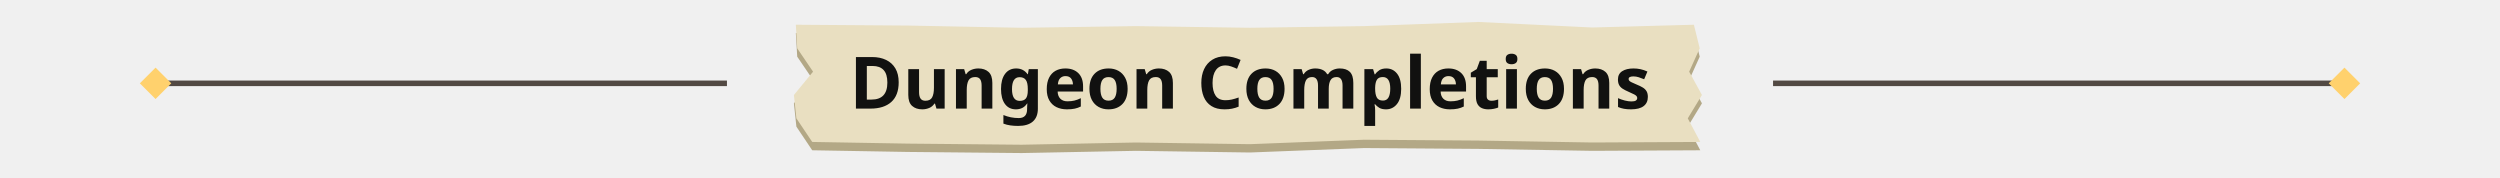
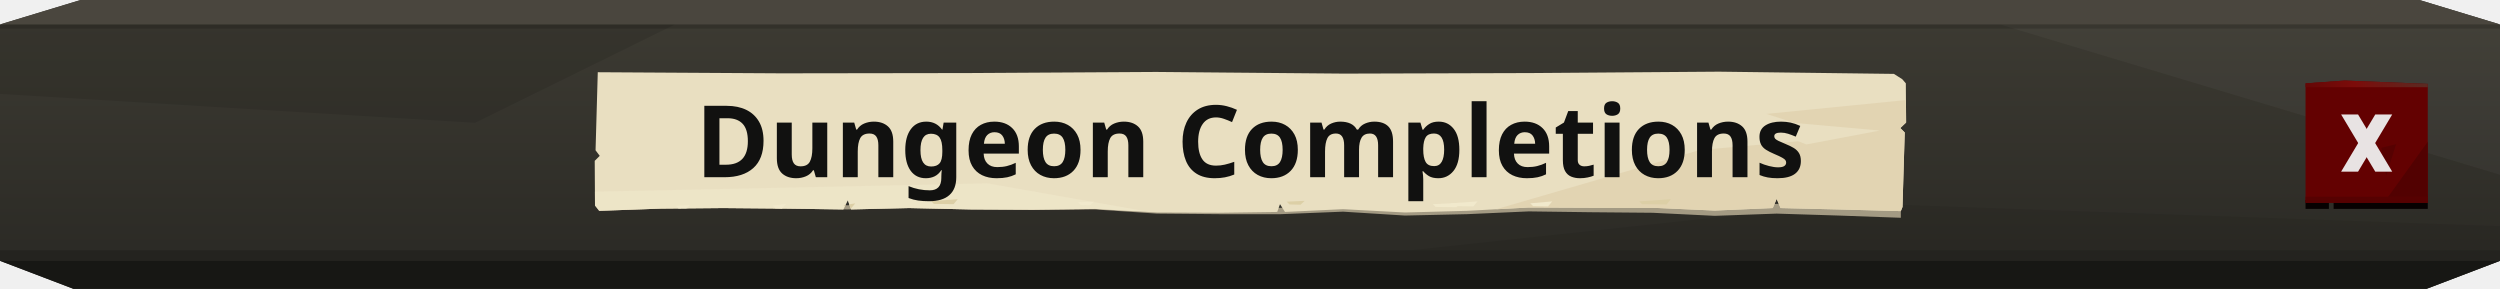
- <svg xmlns="http://www.w3.org/2000/svg" viewBox="0 0 900 64" width="900" height="64" role="img" aria-label="Dungeon Completions">
-   <rect x="60" y="29" width="201.7" height="2" fill="#524943" />
-   <rect x="638.3" y="29" width="201.7" height="2" fill="#524943" />
-   <rect x="52" y="26" width="8" height="8" fill="#ffd16d" transform="rotate(45 56 30)" />
-   <rect x="840" y="26" width="8" height="8" fill="#ffd16d" transform="rotate(45 844 30)" />
-   <polygon points="286.5,11.9 326.8,12.2 367.8,13.0 408.9,12.4 450.0,13.0 491.1,12.4 532.2,10.9 573.2,12.9 609.8,11.9 611.9,20.4 608.1,28.8 612.7,37.2 607.6,45.6 612.1,54.1 573.2,54.3 532.2,53.6 491.1,53.3 450.0,54.9 408.9,54.3 367.8,55.1 326.8,54.7 292.4,54.1 286.7,45.6 285.8,37.2 292.7,28.8 287.0,20.4" fill="#b3a886" />
-   <polygon points="286.5,8.9 326.8,9.2 367.8,10.0 408.9,9.4 450.0,10.0 491.1,9.4 532.2,7.9 573.2,9.9 609.8,8.9 611.9,17.4 608.1,25.8 612.7,34.2 607.6,42.6 612.1,51.1 573.2,51.3 532.2,50.6 491.1,50.3 450.0,51.9 408.9,51.3 367.8,52.1 326.8,51.7 292.4,51.1 286.7,42.6 285.8,34.2 292.7,25.8 287.0,17.4" fill="#e9dfc1" />
-   <text x="450.0" y="39.1" font-family="'Noto Sans','Segoe UI',Helvetica,Arial,sans-serif" font-size="26" font-weight="700" fill="#111110" text-anchor="middle">Dungeon Completions</text>
+ <svg xmlns="http://www.w3.org/2000/svg" viewBox="0 0 900 104" width="900" height="104" role="img" aria-label="Dungeon Completions">
+   <defs>
+     <clipPath id="c1">
+       <polygon points="29,0 871,0 900,8.8 900,93.9 873.5,104 26.5,104 0,93.9 0,8.8" />
+     </clipPath>
+     <linearGradient id="g2" gradientUnits="userSpaceOnUse" x1="0" y1="8.8" x2="0" y2="93.9">
+       <stop offset="0" stop-color="#3c3a32" />
+       <stop offset="1" stop-color="#2b2a25" />
+     </linearGradient>
+     <clipPath id="c3">
+       <polygon points="215.2,26 281.2,26.4 348.7,26.3 416.2,25.9 483.8,26.5 551.3,26.3 618.8,25.8 681.8,26.6 684.8,28.5 686.1,30 686.2,44.1 684.1,46.1 685.7,47.7 684.9,74.5 684.3,76 662,75.4 641,74.9 639.6,71.6 638.2,74.9 617.3,75.8 595,74.8 572.7,74.8 550.4,74.7 528.1,75.9 505.8,76.5 483.5,75.3 462.6,76.3 460.8,73.5 459.8,76.3 438.8,76.6 416.5,76.5 394.2,75.2 371.9,75.5 349.6,75.4 327.3,74.9 306.4,75.4 305.2,72.1 303.6,75.4 282.7,75.1 260.4,74.9 238,75.1 215.7,75.9 214.2,74 214.1,57.9 215.9,56.1 214.4,54.1" />
+     </clipPath>
+     <clipPath id="c4">
+       <polygon points="830,30 844.1,29 874,30.2 874,73 830,73" />
+     </clipPath>
+     <linearGradient id="g5" gradientUnits="userSpaceOnUse" x1="830" y1="0" x2="874" y2="0">
+       <stop offset="0" stop-color="#640706" />
+       <stop offset="0.4" stop-color="#7c0c0a" />
+       <stop offset="1" stop-color="#5a2a22" />
+     </linearGradient>
+   </defs>
+   <polygon points="29,0 871,0 900,8.8 900,93.9 873.5,104 26.5,104 0,93.9 0,8.8" fill="url(#g2)" />
+   <g clip-path="url(#c1)">
+     <polygon points="0,8.8 243,8.8 171,44.2 0,33.8" fill="#000000" opacity="0.1" />
+     <polygon points="900,8.8 900,62.9 720,8.8" fill="#ffffff" opacity="0.035" />
+     <polygon points="378,104 666,73.1 900,81.4 900,104" fill="#000000" opacity="0.07" />
+     <rect x="0" y="0" width="900" height="8.8" fill="#4a463e" />
+     <rect x="0" y="8.8" width="900" height="1.5" fill="#000000" opacity="0.16" />
+     <rect x="0" y="90.1" width="900" height="3.8" fill="#24231f" />
+     <rect x="0" y="93.9" width="900" height="10.1" fill="#171714" />
+   </g>
+   <polygon points="684.3,74.5 662,73.9 639.6,73.4 617.3,74.3 595,73.3 572.7,73.3 550.4,73.2 528.1,74.4 505.8,75 483.5,73.8 461.2,74.8 438.8,75.1 416.5,75 394.2,73.7 371.9,74 349.6,73.9 327.3,73.4 305,73.9 282.7,73.6 260.4,73.4 238,73.6 215.7,74.4 215.7,75.9 238,75.1 260.4,74.9 282.7,75.1 305,75.4 327.3,74.9 349.6,75.4 371.9,75.6 394.2,75.4 416.5,76.9 438.8,77.1 461.2,77.1 483.5,76.2 505.8,77.6 528.1,77.1 550.4,76.1 572.7,76.4 595,76.6 617.3,77.7 639.6,76.9 662,77.6 684.3,78.4" fill="#a39a83" />
+   <polygon points="215.2,26 281.2,26.4 348.7,26.3 416.2,25.9 483.8,26.5 551.3,26.3 618.8,25.8 681.8,26.6 684.8,28.5 686.1,30 686.2,44.1 684.1,46.1 685.7,47.7 684.9,74.5 684.3,76 662,75.4 641,74.9 639.6,71.6 638.2,74.9 617.3,75.8 595,74.8 572.7,74.8 550.4,74.7 528.1,75.9 505.8,76.5 483.5,75.3 462.6,76.3 460.8,73.5 459.8,76.3 438.8,76.6 416.5,76.5 394.2,75.2 371.9,75.5 349.6,75.4 327.3,74.9 306.4,75.4 305.2,72.1 303.6,75.4 282.7,75.1 260.4,74.9 238,75.1 215.7,75.9 214.2,74 214.1,57.9 215.9,56.1 214.4,54.1" fill="#e9dfc1" />
+   <g clip-path="url(#c3)">
+     <polygon points="686.3,36 635.9,41 662.3,49.5 611.9,54 536.3,76 686.3,76" fill="#e2d4b2" />
+     <polygon points="676.7,47 626.3,42.5 650.3,52" fill="#e9dfc1" />
+     <polygon points="213.7,69 355.5,66 412.2,76 213.7,76" fill="#f1e9cc" opacity="0.55" />
+     <polygon points="463.2,72.6 469.7,72.3 468.2,73.7 464.2,73.6" fill="#dccfa6" />
+     <polygon points="303.7,73.9 307.9,73.2 306.4,75 304.7,74.9" fill="#dccfa6" />
+     <polygon points="243.3,74.1 248.4,73.8 246.9,75.2 244.3,75.1" fill="#f1e9cc" />
+     <polygon points="278.1,74 283,73.4 281.5,75.1 279.1,75" fill="#f1e9cc" />
+     <polygon points="590.1,72.5 601.5,71.7 600,73.6 591.1,73.5" fill="#dccfa6" />
+     <polygon points="388.1,72.8 393.9,72.6 392.4,73.9 389.1,73.8" fill="#f1e9cc" />
+     <polygon points="335.2,72.4 344.8,71.7 343.3,73.5 336.2,73.4" fill="#dccfa6" />
+     <polygon points="522.4,73.2 531.9,72.5 530.4,74.3 523.4,74.2" fill="#f1e9cc" />
+     <polygon points="550.9,73.2 558.8,72.5 557.3,74.3 551.9,74.2" fill="#f1e9cc" />
+     <polygon points="515.8,73.5 525.8,73 524.3,74.6 516.8,74.5" fill="#f1e9cc" />
+   </g>
+   <text x="450" y="63.8" font-family="'Noto Sans','Open Sans','Segoe UI',Roboto,'Helvetica Neue',Arial,sans-serif" font-size="36" font-weight="700" fill="#111110" text-anchor="middle" textLength="384.5">Dungeon Completions</text>
+   <rect x="830" y="72" width="8.4" height="3.2" fill="#070101" />
+   <rect x="840.1" y="72" width="33.9" height="3.2" fill="#070101" />
+   <polygon points="830,30 844.1,29 874,30.2 874,73 830,73" fill="#630101" />
+   <g clip-path="url(#c4)">
+     <polygon points="874,51 858.2,73 874,73" fill="#520101" />
+     <polygon points="857.3,53.2 862.6,51.9 859,63.3" fill="#560101" />
+     <rect x="830" y="29" width="44" height="2.4" fill="url(#g5)" />
+     <rect x="830" y="70.8" width="44" height="2.2" fill="#560101" />
+   </g>
+   <polygon points="842.8,41.2 848.9,41.2 861.2,61.8 855.1,61.8" fill="#e8e3e3" />
+   <polygon points="861.2,41.2 855.1,41.2 842.8,61.8 848.9,61.8" fill="#e8e3e3" />
</svg>
